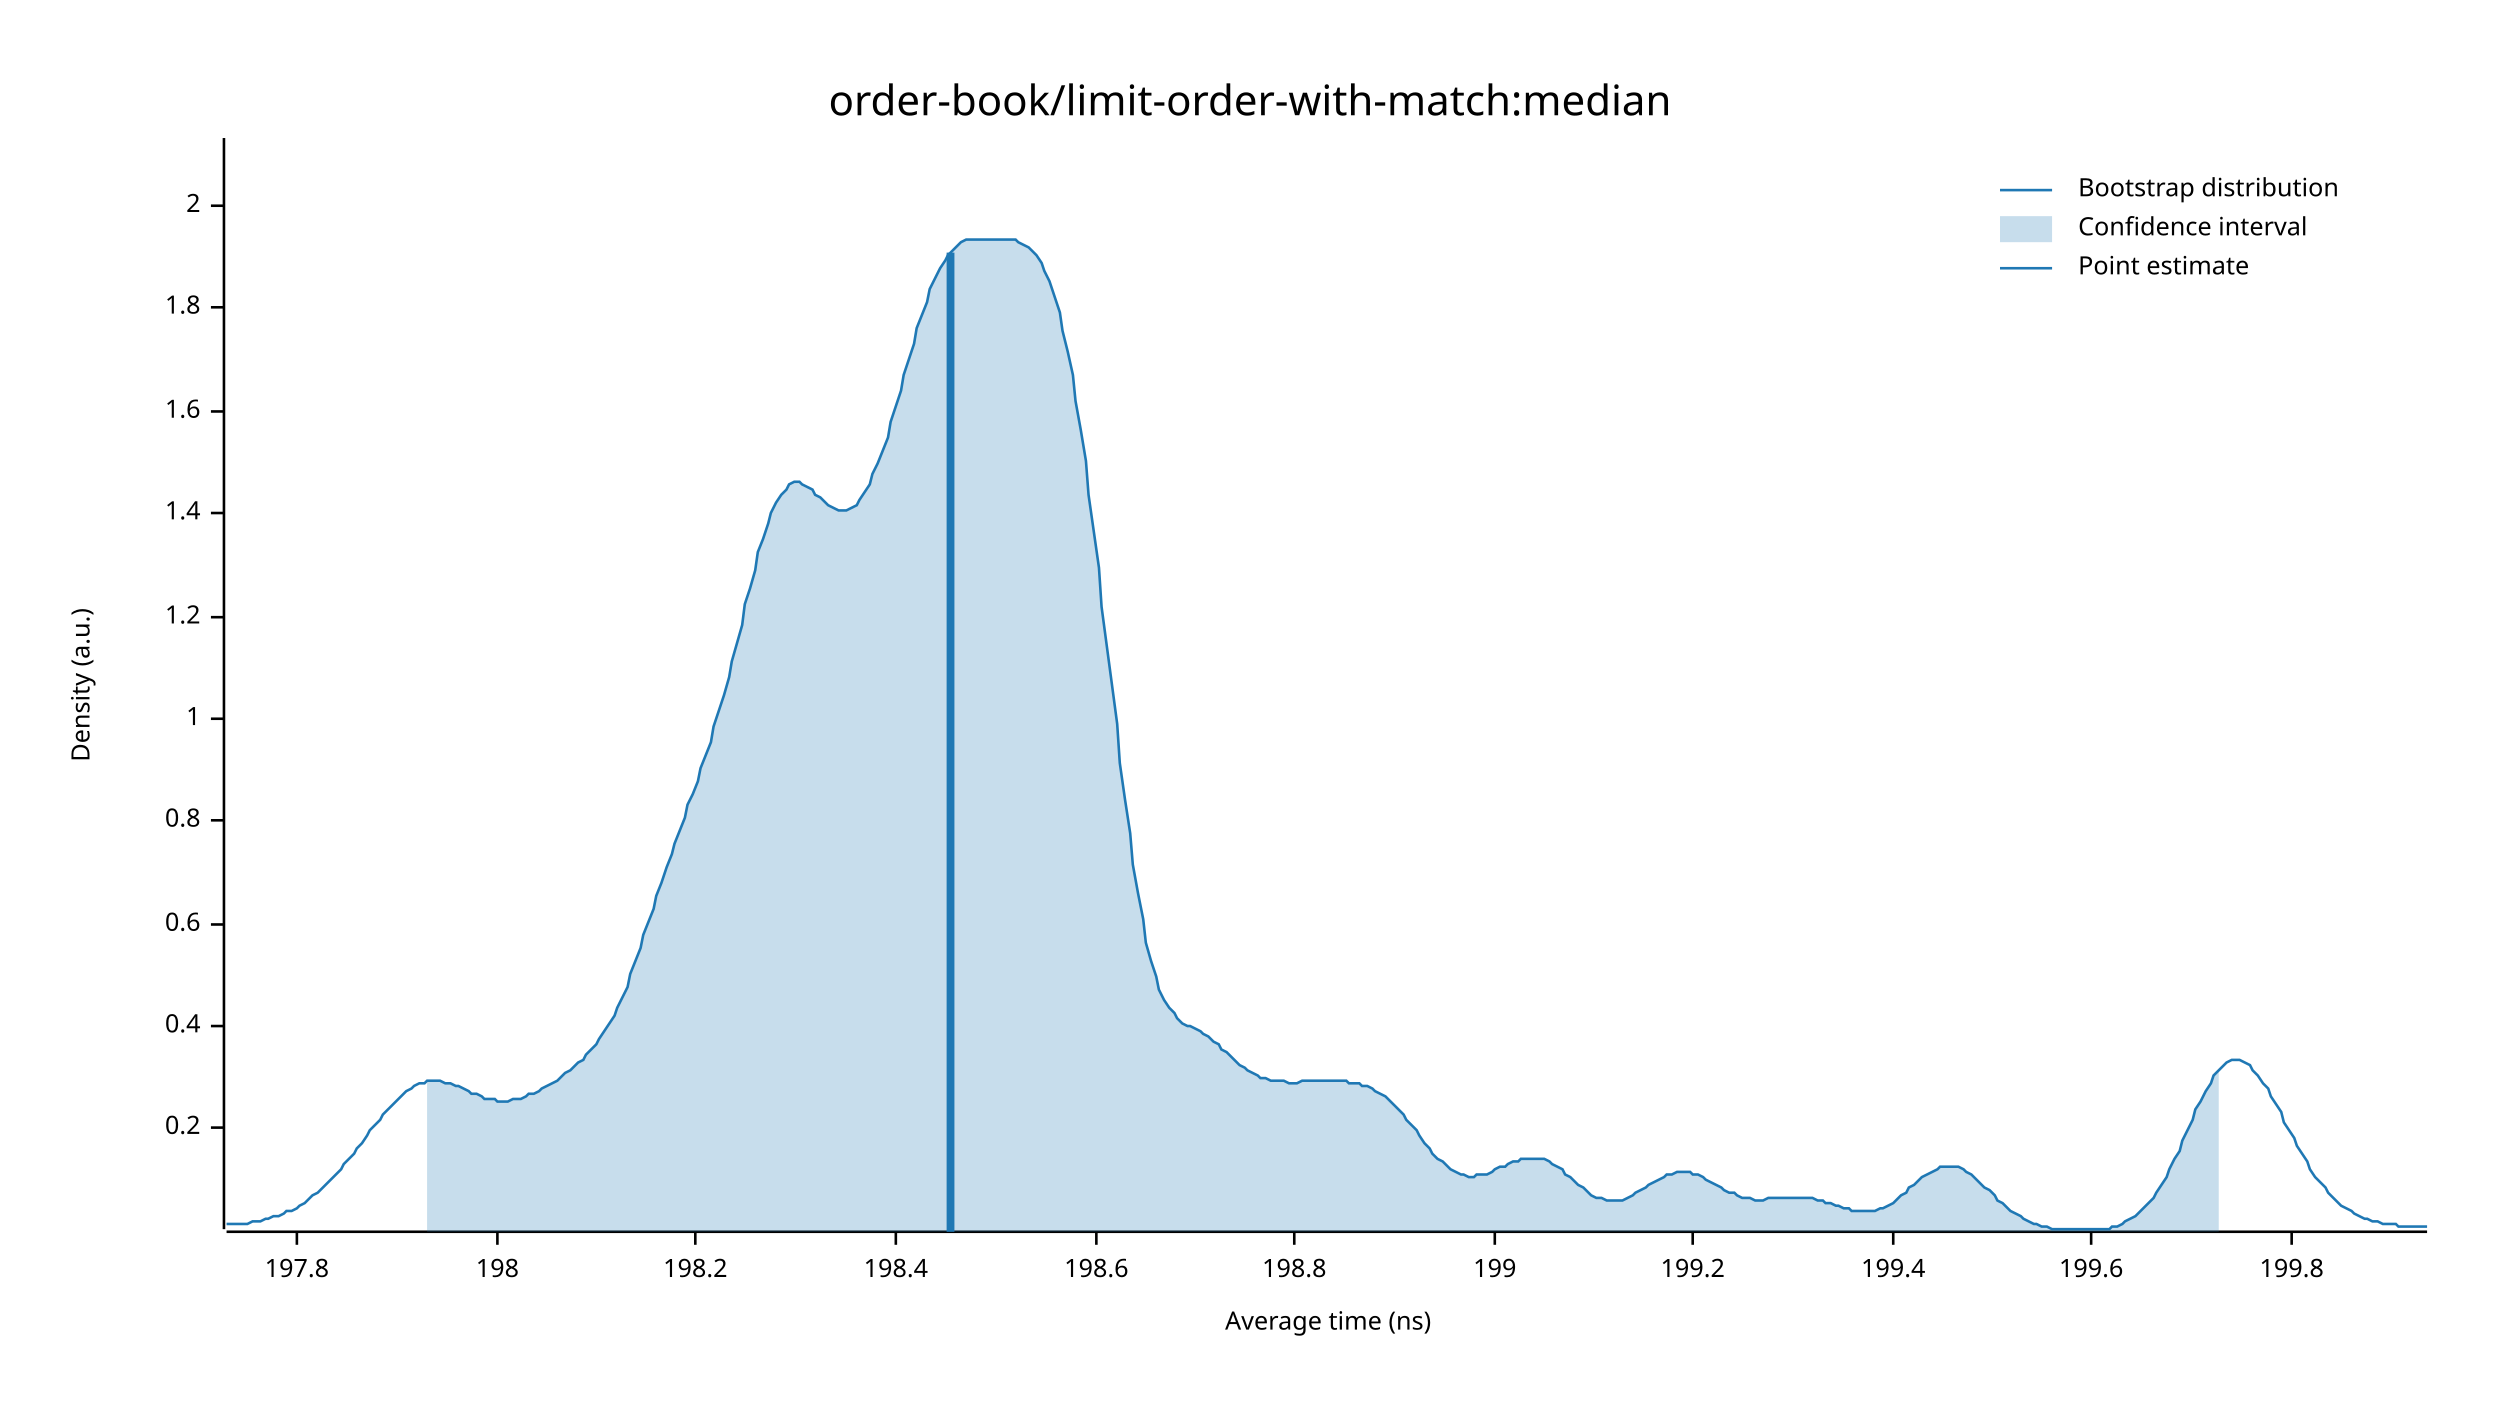
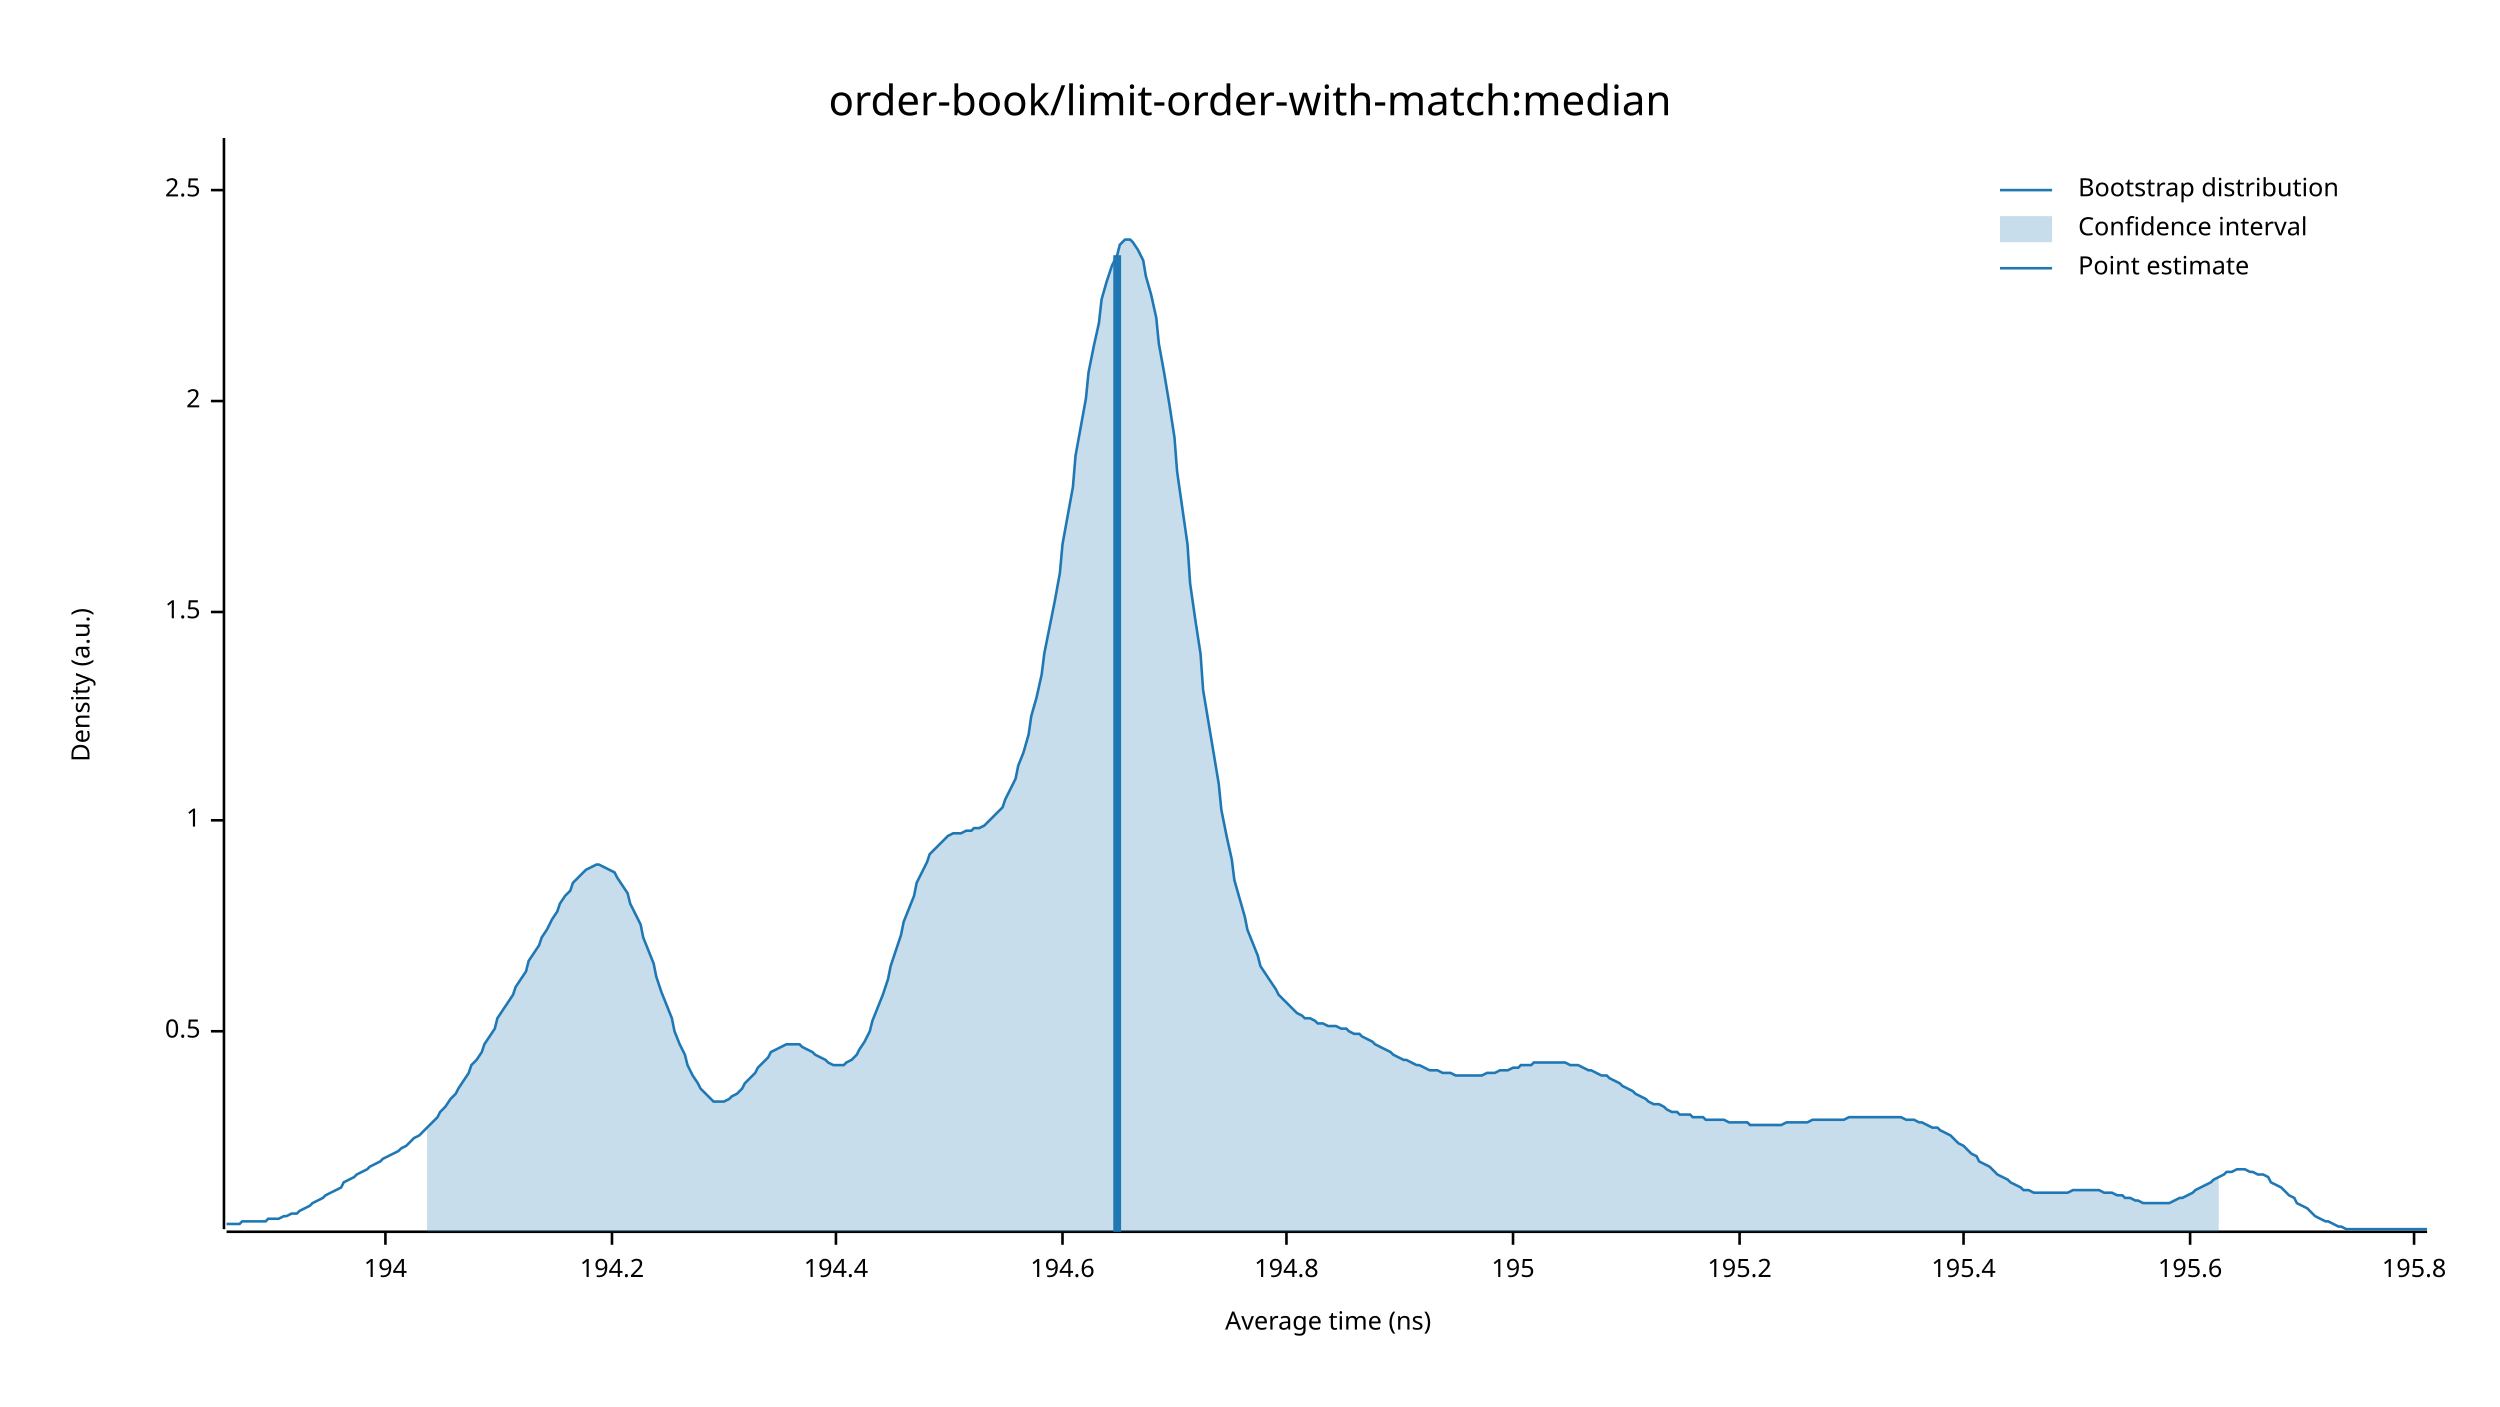
<svg xmlns="http://www.w3.org/2000/svg" width="960" height="540" viewBox="0 0 960 540">
  <text x="480" y="32" dy="0.76em" text-anchor="middle" font-family="sans-serif" font-size="16.129" opacity="1" fill="#000000">
order-book/limit-order-with-match:median
</text>
  <text x="27" y="263" dy="0.76em" text-anchor="middle" font-family="sans-serif" font-size="9.677" opacity="1" fill="#000000" transform="rotate(270, 27, 263)">
Density (a.u.)
</text>
  <text x="510" y="513" dy="-0.5ex" text-anchor="middle" font-family="sans-serif" font-size="9.677" opacity="1" fill="#000000">
Average time (ns)
</text>
  <polyline fill="none" opacity="1" stroke="#000000" stroke-width="1" points="86,53 86,472 " />
-   <text x="77" y="433" dy="0.5ex" text-anchor="end" font-family="sans-serif" font-size="9.677" opacity="1" fill="#000000">
- 0.2
+   <text x="77" y="396" dy="0.5ex" text-anchor="end" font-family="sans-serif" font-size="9.677" opacity="1" fill="#000000">
+ 0.5
</text>
-   <polyline fill="none" opacity="1" stroke="#000000" stroke-width="1" points="81,433 86,433 " />
-   <text x="77" y="394" dy="0.5ex" text-anchor="end" font-family="sans-serif" font-size="9.677" opacity="1" fill="#000000">
- 0.4
- </text>
-   <polyline fill="none" opacity="1" stroke="#000000" stroke-width="1" points="81,394 86,394 " />
-   <text x="77" y="355" dy="0.5ex" text-anchor="end" font-family="sans-serif" font-size="9.677" opacity="1" fill="#000000">
- 0.6
- </text>
-   <polyline fill="none" opacity="1" stroke="#000000" stroke-width="1" points="81,355 86,355 " />
+   <polyline fill="none" opacity="1" stroke="#000000" stroke-width="1" points="81,396 86,396 " />
  <text x="77" y="315" dy="0.5ex" text-anchor="end" font-family="sans-serif" font-size="9.677" opacity="1" fill="#000000">
- 0.8
+ 1
</text>
  <polyline fill="none" opacity="1" stroke="#000000" stroke-width="1" points="81,315 86,315 " />
-   <text x="77" y="276" dy="0.5ex" text-anchor="end" font-family="sans-serif" font-size="9.677" opacity="1" fill="#000000">
- 1
+   <text x="77" y="235" dy="0.5ex" text-anchor="end" font-family="sans-serif" font-size="9.677" opacity="1" fill="#000000">
+ 1.5
</text>
-   <polyline fill="none" opacity="1" stroke="#000000" stroke-width="1" points="81,276 86,276 " />
-   <text x="77" y="237" dy="0.5ex" text-anchor="end" font-family="sans-serif" font-size="9.677" opacity="1" fill="#000000">
- 1.2
- </text>
-   <polyline fill="none" opacity="1" stroke="#000000" stroke-width="1" points="81,237 86,237 " />
-   <text x="77" y="197" dy="0.5ex" text-anchor="end" font-family="sans-serif" font-size="9.677" opacity="1" fill="#000000">
- 1.4
- </text>
-   <polyline fill="none" opacity="1" stroke="#000000" stroke-width="1" points="81,197 86,197 " />
-   <text x="77" y="158" dy="0.5ex" text-anchor="end" font-family="sans-serif" font-size="9.677" opacity="1" fill="#000000">
- 1.6
- </text>
-   <polyline fill="none" opacity="1" stroke="#000000" stroke-width="1" points="81,158 86,158 " />
-   <text x="77" y="118" dy="0.5ex" text-anchor="end" font-family="sans-serif" font-size="9.677" opacity="1" fill="#000000">
- 1.8
- </text>
-   <polyline fill="none" opacity="1" stroke="#000000" stroke-width="1" points="81,118 86,118 " />
-   <text x="77" y="79" dy="0.5ex" text-anchor="end" font-family="sans-serif" font-size="9.677" opacity="1" fill="#000000">
+   <polyline fill="none" opacity="1" stroke="#000000" stroke-width="1" points="81,235 86,235 " />
+   <text x="77" y="154" dy="0.5ex" text-anchor="end" font-family="sans-serif" font-size="9.677" opacity="1" fill="#000000">
2
</text>
-   <polyline fill="none" opacity="1" stroke="#000000" stroke-width="1" points="81,79 86,79 " />
+   <polyline fill="none" opacity="1" stroke="#000000" stroke-width="1" points="81,154 86,154 " />
+   <text x="77" y="73" dy="0.5ex" text-anchor="end" font-family="sans-serif" font-size="9.677" opacity="1" fill="#000000">
+ 2.5
+ </text>
+   <polyline fill="none" opacity="1" stroke="#000000" stroke-width="1" points="81,73 86,73 " />
  <polyline fill="none" opacity="1" stroke="#000000" stroke-width="1" points="87,473 932,473 " />
-   <text x="114" y="483" dy="0.76em" text-anchor="middle" font-family="sans-serif" font-size="9.677" opacity="1" fill="#000000">
- 197.8
+   <text x="148" y="483" dy="0.76em" text-anchor="middle" font-family="sans-serif" font-size="9.677" opacity="1" fill="#000000">
+ 194
</text>
-   <polyline fill="none" opacity="1" stroke="#000000" stroke-width="1" points="114,473 114,478 " />
-   <text x="191" y="483" dy="0.76em" text-anchor="middle" font-family="sans-serif" font-size="9.677" opacity="1" fill="#000000">
- 198
+   <polyline fill="none" opacity="1" stroke="#000000" stroke-width="1" points="148,473 148,478 " />
+   <text x="235" y="483" dy="0.76em" text-anchor="middle" font-family="sans-serif" font-size="9.677" opacity="1" fill="#000000">
+ 194.2
</text>
-   <polyline fill="none" opacity="1" stroke="#000000" stroke-width="1" points="191,473 191,478 " />
-   <text x="267" y="483" dy="0.76em" text-anchor="middle" font-family="sans-serif" font-size="9.677" opacity="1" fill="#000000">
- 198.2
+   <polyline fill="none" opacity="1" stroke="#000000" stroke-width="1" points="235,473 235,478 " />
+   <text x="321" y="483" dy="0.76em" text-anchor="middle" font-family="sans-serif" font-size="9.677" opacity="1" fill="#000000">
+ 194.4
</text>
-   <polyline fill="none" opacity="1" stroke="#000000" stroke-width="1" points="267,473 267,478 " />
-   <text x="344" y="483" dy="0.76em" text-anchor="middle" font-family="sans-serif" font-size="9.677" opacity="1" fill="#000000">
- 198.4
+   <polyline fill="none" opacity="1" stroke="#000000" stroke-width="1" points="321,473 321,478 " />
+   <text x="408" y="483" dy="0.76em" text-anchor="middle" font-family="sans-serif" font-size="9.677" opacity="1" fill="#000000">
+ 194.6
</text>
-   <polyline fill="none" opacity="1" stroke="#000000" stroke-width="1" points="344,473 344,478 " />
-   <text x="421" y="483" dy="0.76em" text-anchor="middle" font-family="sans-serif" font-size="9.677" opacity="1" fill="#000000">
- 198.6
+   <polyline fill="none" opacity="1" stroke="#000000" stroke-width="1" points="408,473 408,478 " />
+   <text x="494" y="483" dy="0.76em" text-anchor="middle" font-family="sans-serif" font-size="9.677" opacity="1" fill="#000000">
+ 194.8
</text>
-   <polyline fill="none" opacity="1" stroke="#000000" stroke-width="1" points="421,473 421,478 " />
-   <text x="497" y="483" dy="0.76em" text-anchor="middle" font-family="sans-serif" font-size="9.677" opacity="1" fill="#000000">
- 198.8
+   <polyline fill="none" opacity="1" stroke="#000000" stroke-width="1" points="494,473 494,478 " />
+   <text x="581" y="483" dy="0.76em" text-anchor="middle" font-family="sans-serif" font-size="9.677" opacity="1" fill="#000000">
+ 195
</text>
-   <polyline fill="none" opacity="1" stroke="#000000" stroke-width="1" points="497,473 497,478 " />
-   <text x="574" y="483" dy="0.76em" text-anchor="middle" font-family="sans-serif" font-size="9.677" opacity="1" fill="#000000">
- 199
+   <polyline fill="none" opacity="1" stroke="#000000" stroke-width="1" points="581,473 581,478 " />
+   <text x="668" y="483" dy="0.76em" text-anchor="middle" font-family="sans-serif" font-size="9.677" opacity="1" fill="#000000">
+ 195.2
</text>
-   <polyline fill="none" opacity="1" stroke="#000000" stroke-width="1" points="574,473 574,478 " />
-   <text x="650" y="483" dy="0.76em" text-anchor="middle" font-family="sans-serif" font-size="9.677" opacity="1" fill="#000000">
- 199.2
+   <polyline fill="none" opacity="1" stroke="#000000" stroke-width="1" points="668,473 668,478 " />
+   <text x="754" y="483" dy="0.76em" text-anchor="middle" font-family="sans-serif" font-size="9.677" opacity="1" fill="#000000">
+ 195.4
</text>
-   <polyline fill="none" opacity="1" stroke="#000000" stroke-width="1" points="650,473 650,478 " />
-   <text x="727" y="483" dy="0.76em" text-anchor="middle" font-family="sans-serif" font-size="9.677" opacity="1" fill="#000000">
- 199.4
+   <polyline fill="none" opacity="1" stroke="#000000" stroke-width="1" points="754,473 754,478 " />
+   <text x="841" y="483" dy="0.76em" text-anchor="middle" font-family="sans-serif" font-size="9.677" opacity="1" fill="#000000">
+ 195.6
</text>
-   <polyline fill="none" opacity="1" stroke="#000000" stroke-width="1" points="727,473 727,478 " />
-   <text x="803" y="483" dy="0.76em" text-anchor="middle" font-family="sans-serif" font-size="9.677" opacity="1" fill="#000000">
- 199.6
+   <polyline fill="none" opacity="1" stroke="#000000" stroke-width="1" points="841,473 841,478 " />
+   <text x="927" y="483" dy="0.76em" text-anchor="middle" font-family="sans-serif" font-size="9.677" opacity="1" fill="#000000">
+ 195.8
</text>
-   <polyline fill="none" opacity="1" stroke="#000000" stroke-width="1" points="803,473 803,478 " />
-   <text x="880" y="483" dy="0.76em" text-anchor="middle" font-family="sans-serif" font-size="9.677" opacity="1" fill="#000000">
- 199.8
- </text>
-   <polyline fill="none" opacity="1" stroke="#000000" stroke-width="1" points="880,473 880,478 " />
-   <polyline fill="none" opacity="1" stroke="#1F78B4" stroke-width="1" points="87,470 88,470 90,470 92,470 93,470 95,470 97,469 98,469 100,469 102,468 103,468 105,467 107,467 109,466 110,465 112,465 114,464 115,463 117,462 119,460 120,459 122,458 124,456 125,455 127,453 129,451 131,449 132,447 134,445 136,443 137,441 139,439 141,436 142,434 144,432 146,430 147,428 149,426 151,424 153,422 154,421 156,419 158,418 159,417 161,416 163,416 164,415 166,415 168,415 169,415 171,416 173,416 175,417 176,417 178,418 180,419 181,420 183,420 185,421 186,422 188,422 190,422 191,423 193,423 195,423 197,422 198,422 200,422 202,421 203,420 205,420 207,419 208,418 210,417 212,416 214,415 215,414 217,412 219,411 220,410 222,408 224,407 225,405 227,403 229,401 230,399 232,396 234,393 236,390 237,387 239,383 241,379 242,374 244,369 246,364 247,359 249,354 251,349 252,344 254,339 256,333 258,328 259,324 261,319 263,314 264,309 266,305 268,300 269,295 271,290 273,285 274,279 276,273 278,267 280,260 281,254 283,247 285,240 286,232 288,226 290,219 291,212 293,207 295,201 296,197 298,193 300,190 302,188 303,186 305,185 307,185 308,186 310,187 312,188 313,190 315,191 317,193 318,194 320,195 322,196 324,196 325,196 327,195 329,194 330,192 332,189 334,186 335,182 337,178 339,173 341,168 342,162 344,156 346,150 347,144 349,138 351,132 352,126 354,121 356,116 357,111 359,107 361,103 363,100 364,98 366,96 368,94 369,93 371,92 373,92 374,92 376,92 378,92 379,92 381,92 383,92 385,92 386,92 388,92 390,92 391,93 393,94 395,95 396,96 398,98 400,101 401,104 403,108 405,114 407,120 408,127 410,135 412,144 413,154 415,165 417,177 418,190 420,204 422,218 423,233 425,248 427,263 429,278 430,293 432,307 434,320 435,332 437,343 439,353 440,362 442,369 444,375 445,380 447,384 449,387 451,389 452,391 454,393 456,394 457,394 459,395 461,396 462,397 464,398 466,400 468,401 469,403 471,404 473,406 474,407 476,409 478,410 479,411 481,412 483,413 484,414 486,414 488,415 490,415 491,415 493,415 495,416 496,416 498,416 500,415 501,415 503,415 505,415 506,415 508,415 510,415 512,415 513,415 515,415 517,415 518,416 520,416 522,416 523,417 525,417 527,418 528,419 530,420 532,421 534,423 535,424 537,426 539,428 540,430 542,432 544,434 545,436 547,439 549,441 550,443 552,445 554,446 556,448 557,449 559,450 561,451 562,451 564,452 566,452 567,451 569,451 571,451 573,450 574,449 576,448 578,448 579,447 581,446 583,446 584,445 586,445 588,445 589,445 591,445 593,445 595,446 596,447 598,448 600,449 601,451 603,452 605,454 606,455 608,456 610,458 611,459 613,460 615,460 617,461 618,461 620,461 622,461 623,461 625,460 627,459 628,458 630,457 632,456 633,455 635,454 637,453 639,452 640,451 642,451 644,450 645,450 647,450 649,450 650,451 652,451 654,452 655,453 657,454 659,455 661,456 662,457 664,458 666,458 667,459 669,460 671,460 672,460 674,461 676,461 677,461 679,460 681,460 683,460 684,460 686,460 688,460 689,460 691,460 693,460 694,460 696,460 698,461 700,461 701,462 703,462 705,463 706,463 708,464 710,464 711,465 713,465 715,465 716,465 718,465 720,465 722,464 723,464 725,463 727,462 728,461 730,459 732,458 733,456 735,455 737,453 738,452 740,451 742,450 744,449 745,448 747,448 749,448 750,448 752,448 754,449 755,450 757,451 759,453 760,454 762,456 764,457 766,459 767,461 769,462 771,464 772,465 774,466 776,467 777,468 779,469 781,470 782,470 784,471 786,471 788,472 789,472 791,472 793,472 794,472 796,472 798,472 799,472 801,472 803,472 804,472 806,472 808,472 810,472 811,471 813,471 815,470 816,469 818,468 820,467 821,466 823,464 825,462 827,460 828,458 830,455 832,452 833,449 835,445 837,442 838,438 840,434 842,430 843,426 845,423 847,419 849,416 850,413 852,411 854,409 855,408 857,407 859,407 860,407 862,408 864,409 865,411 867,413 869,416 871,418 872,421 874,424 876,427 877,431 879,434 881,437 882,440 884,443 886,446 887,449 889,452 891,454 893,456 894,458 896,460 898,462 899,463 901,464 903,465 904,466 906,467 908,468 909,468 911,469 913,469 915,470 916,470 918,470 920,470 921,471 923,471 925,471 926,471 928,471 930,471 932,471 " />
-   <polygon opacity="0.25" fill="#1F78B4" points="164,415 166,415 168,415 169,415 171,416 173,416 175,417 176,417 178,418 180,419 181,420 183,420 185,421 186,422 188,422 190,422 191,423 193,423 195,423 197,422 198,422 200,422 202,421 203,420 205,420 207,419 208,418 210,417 212,416 214,415 215,414 217,412 219,411 220,410 222,408 224,407 225,405 227,403 229,401 230,399 232,396 234,393 236,390 237,387 239,383 241,379 242,374 244,369 246,364 247,359 249,354 251,349 252,344 254,339 256,333 258,328 259,324 261,319 263,314 264,309 266,305 268,300 269,295 271,290 273,285 274,279 276,273 278,267 280,260 281,254 283,247 285,240 286,232 288,226 290,219 291,212 293,207 295,201 296,197 298,193 300,190 302,188 303,186 305,185 307,185 308,186 310,187 312,188 313,190 315,191 317,193 318,194 320,195 322,196 324,196 325,196 327,195 329,194 330,192 332,189 334,186 335,182 337,178 339,173 341,168 342,162 344,156 346,150 347,144 349,138 351,132 352,126 354,121 356,116 357,111 359,107 361,103 363,100 364,98 366,96 368,94 369,93 371,92 373,92 374,92 376,92 378,92 379,92 381,92 383,92 385,92 386,92 388,92 390,92 391,93 393,94 395,95 396,96 398,98 400,101 401,104 403,108 405,114 407,120 408,127 410,135 412,144 413,154 415,165 417,177 418,190 420,204 422,218 423,233 425,248 427,263 429,278 430,293 432,307 434,320 435,332 437,343 439,353 440,362 442,369 444,375 445,380 447,384 449,387 451,389 452,391 454,393 456,394 457,394 459,395 461,396 462,397 464,398 466,400 468,401 469,403 471,404 473,406 474,407 476,409 478,410 479,411 481,412 483,413 484,414 486,414 488,415 490,415 491,415 493,415 495,416 496,416 498,416 500,415 501,415 503,415 505,415 506,415 508,415 510,415 512,415 513,415 515,415 517,415 518,416 520,416 522,416 523,417 525,417 527,418 528,419 530,420 532,421 534,423 535,424 537,426 539,428 540,430 542,432 544,434 545,436 547,439 549,441 550,443 552,445 554,446 556,448 557,449 559,450 561,451 562,451 564,452 566,452 567,451 569,451 571,451 573,450 574,449 576,448 578,448 579,447 581,446 583,446 584,445 586,445 588,445 589,445 591,445 593,445 595,446 596,447 598,448 600,449 601,451 603,452 605,454 606,455 608,456 610,458 611,459 613,460 615,460 617,461 618,461 620,461 622,461 623,461 625,460 627,459 628,458 630,457 632,456 633,455 635,454 637,453 639,452 640,451 642,451 644,450 645,450 647,450 649,450 650,451 652,451 654,452 655,453 657,454 659,455 661,456 662,457 664,458 666,458 667,459 669,460 671,460 672,460 674,461 676,461 677,461 679,460 681,460 683,460 684,460 686,460 688,460 689,460 691,460 693,460 694,460 696,460 698,461 700,461 701,462 703,462 705,463 706,463 708,464 710,464 711,465 713,465 715,465 716,465 718,465 720,465 722,464 723,464 725,463 727,462 728,461 730,459 732,458 733,456 735,455 737,453 738,452 740,451 742,450 744,449 745,448 747,448 749,448 750,448 752,448 754,449 755,450 757,451 759,453 760,454 762,456 764,457 766,459 767,461 769,462 771,464 772,465 774,466 776,467 777,468 779,469 781,470 782,470 784,471 786,471 788,472 789,472 791,472 793,472 794,472 796,472 798,472 799,472 801,472 803,472 804,472 806,472 808,472 810,472 811,471 813,471 815,470 816,469 818,468 820,467 821,466 823,464 825,462 827,460 828,458 830,455 832,452 833,449 835,445 837,442 838,438 840,434 842,430 843,426 845,423 847,419 849,416 850,413 852,411 852,473 164,473 " />
-   <polyline fill="none" opacity="1" stroke="#1F78B4" stroke-width="3" points="365,473 365,97 " />
+   <polyline fill="none" opacity="1" stroke="#000000" stroke-width="1" points="927,473 927,478 " />
+   <polyline fill="none" opacity="1" stroke="#1F78B4" stroke-width="1" points="87,470 88,470 90,470 92,470 93,469 95,469 97,469 98,469 100,469 102,469 103,468 105,468 107,468 109,467 110,467 112,466 114,466 115,465 117,464 119,463 120,462 122,461 124,460 125,459 127,458 129,457 131,456 132,454 134,453 136,452 137,451 139,450 141,449 142,448 144,447 146,446 147,445 149,444 151,443 153,442 154,441 156,440 158,438 159,437 161,436 163,434 164,433 166,431 168,429 169,427 171,425 173,422 175,420 176,418 178,415 180,412 181,409 183,407 185,404 186,401 188,398 190,395 191,391 193,388 195,385 197,382 198,379 200,376 202,373 203,369 205,366 207,363 208,360 210,357 212,353 214,350 215,347 217,344 219,342 220,339 222,337 224,335 225,334 227,333 229,332 230,332 232,333 234,334 236,335 237,337 239,340 241,343 242,347 244,351 246,355 247,360 249,365 251,370 252,375 254,381 256,386 258,391 259,396 261,401 263,405 264,409 266,413 268,416 269,418 271,420 273,422 274,423 276,423 278,423 280,422 281,421 283,420 285,418 286,416 288,414 290,412 291,410 293,408 295,406 296,404 298,403 300,402 302,401 303,401 305,401 307,401 308,402 310,403 312,404 313,405 315,406 317,407 318,408 320,409 322,409 324,409 325,408 327,407 329,405 330,403 332,400 334,396 335,392 337,387 339,382 341,376 342,371 344,365 346,359 347,354 349,349 351,344 352,339 354,335 356,331 357,328 359,326 361,324 363,322 364,321 366,320 368,320 369,320 371,319 373,319 374,318 376,318 378,317 379,316 381,314 383,312 385,310 386,307 388,303 390,299 391,294 393,289 395,282 396,275 398,268 400,259 401,251 403,241 405,231 407,220 408,209 410,198 412,187 413,175 415,164 417,153 418,143 420,133 422,124 423,115 425,108 427,102 429,98 430,94 432,92 434,92 435,93 437,96 439,100 440,106 442,113 444,122 445,132 447,143 449,155 451,168 452,181 454,195 456,209 457,224 459,238 461,251 462,265 464,277 466,289 468,301 469,311 471,321 473,330 474,338 476,345 478,352 479,357 481,362 483,367 484,371 486,374 488,377 490,380 491,382 493,384 495,386 496,387 498,389 500,390 501,391 503,391 505,392 506,393 508,393 510,394 512,394 513,394 515,395 517,395 518,396 520,397 522,397 523,398 525,399 527,400 528,401 530,402 532,403 534,404 535,405 537,406 539,407 540,407 542,408 544,409 545,409 547,410 549,411 550,411 552,411 554,412 556,412 557,412 559,413 561,413 562,413 564,413 566,413 567,413 569,413 571,412 573,412 574,412 576,411 578,411 579,411 581,410 583,410 584,409 586,409 588,409 589,408 591,408 593,408 595,408 596,408 598,408 600,408 601,408 603,409 605,409 606,409 608,410 610,411 611,411 613,412 615,413 617,413 618,414 620,415 622,416 623,417 625,418 627,419 628,420 630,421 632,422 633,423 635,424 637,424 639,425 640,426 642,427 644,427 645,428 647,428 649,428 650,429 652,429 654,429 655,430 657,430 659,430 661,430 662,430 664,431 666,431 667,431 669,431 671,431 672,432 674,432 676,432 677,432 679,432 681,432 683,432 684,432 686,431 688,431 689,431 691,431 693,431 694,431 696,430 698,430 700,430 701,430 703,430 705,430 706,430 708,430 710,429 711,429 713,429 715,429 716,429 718,429 720,429 722,429 723,429 725,429 727,429 728,429 730,429 732,430 733,430 735,430 737,431 738,431 740,432 742,433 744,433 745,434 747,435 749,436 750,437 752,439 754,440 755,441 757,443 759,444 760,446 762,447 764,448 766,450 767,451 769,452 771,453 772,454 774,455 776,456 777,457 779,457 781,458 782,458 784,458 786,458 788,458 789,458 791,458 793,458 794,458 796,457 798,457 799,457 801,457 803,457 804,457 806,457 808,458 810,458 811,458 813,459 815,459 816,460 818,460 820,461 821,461 823,462 825,462 827,462 828,462 830,462 832,462 833,462 835,461 837,460 838,460 840,459 842,458 843,457 845,456 847,455 849,454 850,453 852,452 854,451 855,450 857,450 859,449 860,449 862,449 864,450 865,450 867,451 869,451 871,452 872,454 874,455 876,456 877,457 879,459 881,460 882,462 884,463 886,464 887,465 889,467 891,468 893,469 894,469 896,470 898,471 899,471 901,472 903,472 904,472 906,472 908,472 909,472 911,472 913,472 915,472 916,472 918,472 920,472 921,472 923,472 925,472 926,472 928,472 930,472 932,472 " />
+   <polygon opacity="0.25" fill="#1F78B4" points="164,433 166,431 168,429 169,427 171,425 173,422 175,420 176,418 178,415 180,412 181,409 183,407 185,404 186,401 188,398 190,395 191,391 193,388 195,385 197,382 198,379 200,376 202,373 203,369 205,366 207,363 208,360 210,357 212,353 214,350 215,347 217,344 219,342 220,339 222,337 224,335 225,334 227,333 229,332 230,332 232,333 234,334 236,335 237,337 239,340 241,343 242,347 244,351 246,355 247,360 249,365 251,370 252,375 254,381 256,386 258,391 259,396 261,401 263,405 264,409 266,413 268,416 269,418 271,420 273,422 274,423 276,423 278,423 280,422 281,421 283,420 285,418 286,416 288,414 290,412 291,410 293,408 295,406 296,404 298,403 300,402 302,401 303,401 305,401 307,401 308,402 310,403 312,404 313,405 315,406 317,407 318,408 320,409 322,409 324,409 325,408 327,407 329,405 330,403 332,400 334,396 335,392 337,387 339,382 341,376 342,371 344,365 346,359 347,354 349,349 351,344 352,339 354,335 356,331 357,328 359,326 361,324 363,322 364,321 366,320 368,320 369,320 371,319 373,319 374,318 376,318 378,317 379,316 381,314 383,312 385,310 386,307 388,303 390,299 391,294 393,289 395,282 396,275 398,268 400,259 401,251 403,241 405,231 407,220 408,209 410,198 412,187 413,175 415,164 417,153 418,143 420,133 422,124 423,115 425,108 427,102 429,98 430,94 432,92 434,92 435,93 437,96 439,100 440,106 442,113 444,122 445,132 447,143 449,155 451,168 452,181 454,195 456,209 457,224 459,238 461,251 462,265 464,277 466,289 468,301 469,311 471,321 473,330 474,338 476,345 478,352 479,357 481,362 483,367 484,371 486,374 488,377 490,380 491,382 493,384 495,386 496,387 498,389 500,390 501,391 503,391 505,392 506,393 508,393 510,394 512,394 513,394 515,395 517,395 518,396 520,397 522,397 523,398 525,399 527,400 528,401 530,402 532,403 534,404 535,405 537,406 539,407 540,407 542,408 544,409 545,409 547,410 549,411 550,411 552,411 554,412 556,412 557,412 559,413 561,413 562,413 564,413 566,413 567,413 569,413 571,412 573,412 574,412 576,411 578,411 579,411 581,410 583,410 584,409 586,409 588,409 589,408 591,408 593,408 595,408 596,408 598,408 600,408 601,408 603,409 605,409 606,409 608,410 610,411 611,411 613,412 615,413 617,413 618,414 620,415 622,416 623,417 625,418 627,419 628,420 630,421 632,422 633,423 635,424 637,424 639,425 640,426 642,427 644,427 645,428 647,428 649,428 650,429 652,429 654,429 655,430 657,430 659,430 661,430 662,430 664,431 666,431 667,431 669,431 671,431 672,432 674,432 676,432 677,432 679,432 681,432 683,432 684,432 686,431 688,431 689,431 691,431 693,431 694,431 696,430 698,430 700,430 701,430 703,430 705,430 706,430 708,430 710,429 711,429 713,429 715,429 716,429 718,429 720,429 722,429 723,429 725,429 727,429 728,429 730,429 732,430 733,430 735,430 737,431 738,431 740,432 742,433 744,433 745,434 747,435 749,436 750,437 752,439 754,440 755,441 757,443 759,444 760,446 762,447 764,448 766,450 767,451 769,452 771,453 772,454 774,455 776,456 777,457 779,457 781,458 782,458 784,458 786,458 788,458 789,458 791,458 793,458 794,458 796,457 798,457 799,457 801,457 803,457 804,457 806,457 808,458 810,458 811,458 813,459 815,459 816,460 818,460 820,461 821,461 823,462 825,462 827,462 828,462 830,462 832,462 833,462 835,461 837,460 838,460 840,459 842,458 843,457 845,456 847,455 849,454 850,453 852,452 852,473 164,473 " />
+   <polyline fill="none" opacity="1" stroke="#1F78B4" stroke-width="3" points="429,473 429,98 " />
  <text x="798" y="68" dy="0.76em" text-anchor="start" font-family="sans-serif" font-size="9.677" opacity="1" fill="#000000">
Bootstrap distribution
</text>
  <text x="798" y="83" dy="0.76em" text-anchor="start" font-family="sans-serif" font-size="9.677" opacity="1" fill="#000000">
Confidence interval
</text>
  <text x="798" y="98" dy="0.76em" text-anchor="start" font-family="sans-serif" font-size="9.677" opacity="1" fill="#000000">
Point estimate
</text>
  <polyline fill="none" opacity="1" stroke="#1F78B4" stroke-width="1" points="768,73 788,73 " />
  <rect x="768" y="83" width="20" height="10" opacity="0.25" fill="#1F78B4" stroke="none" />
  <polyline fill="none" opacity="1" stroke="#1F78B4" stroke-width="1" points="768,103 788,103 " />
</svg>
